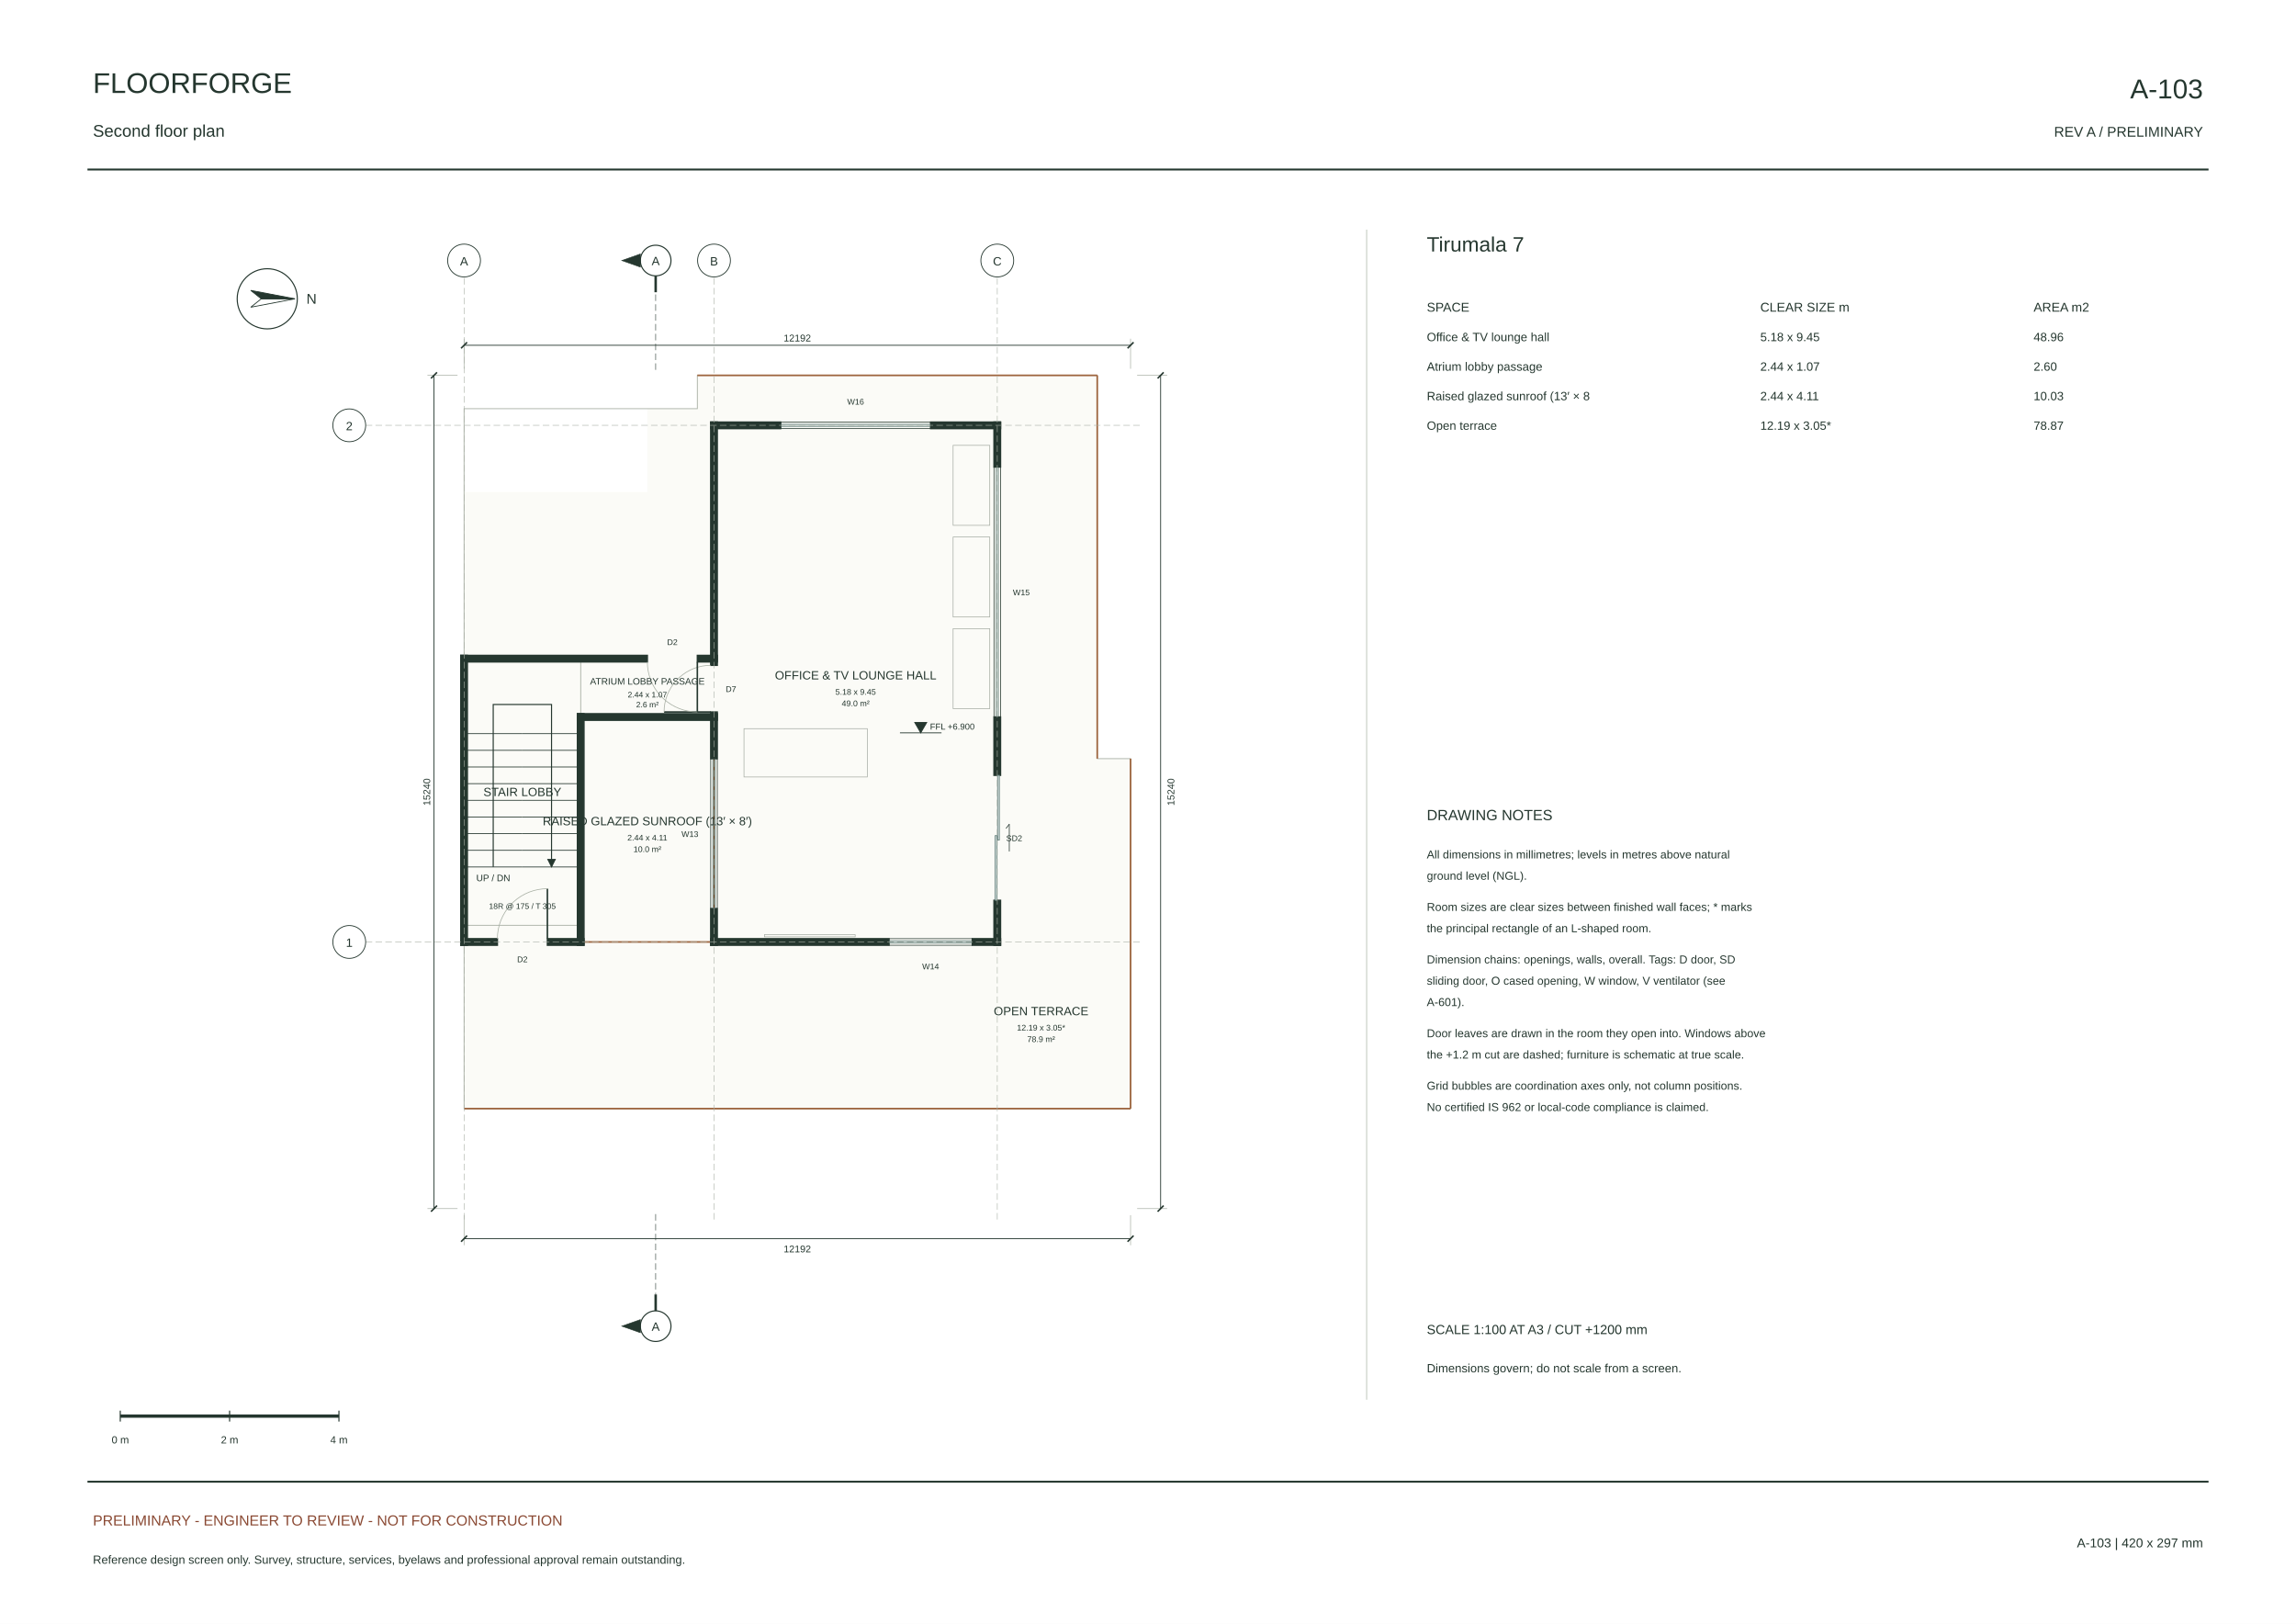
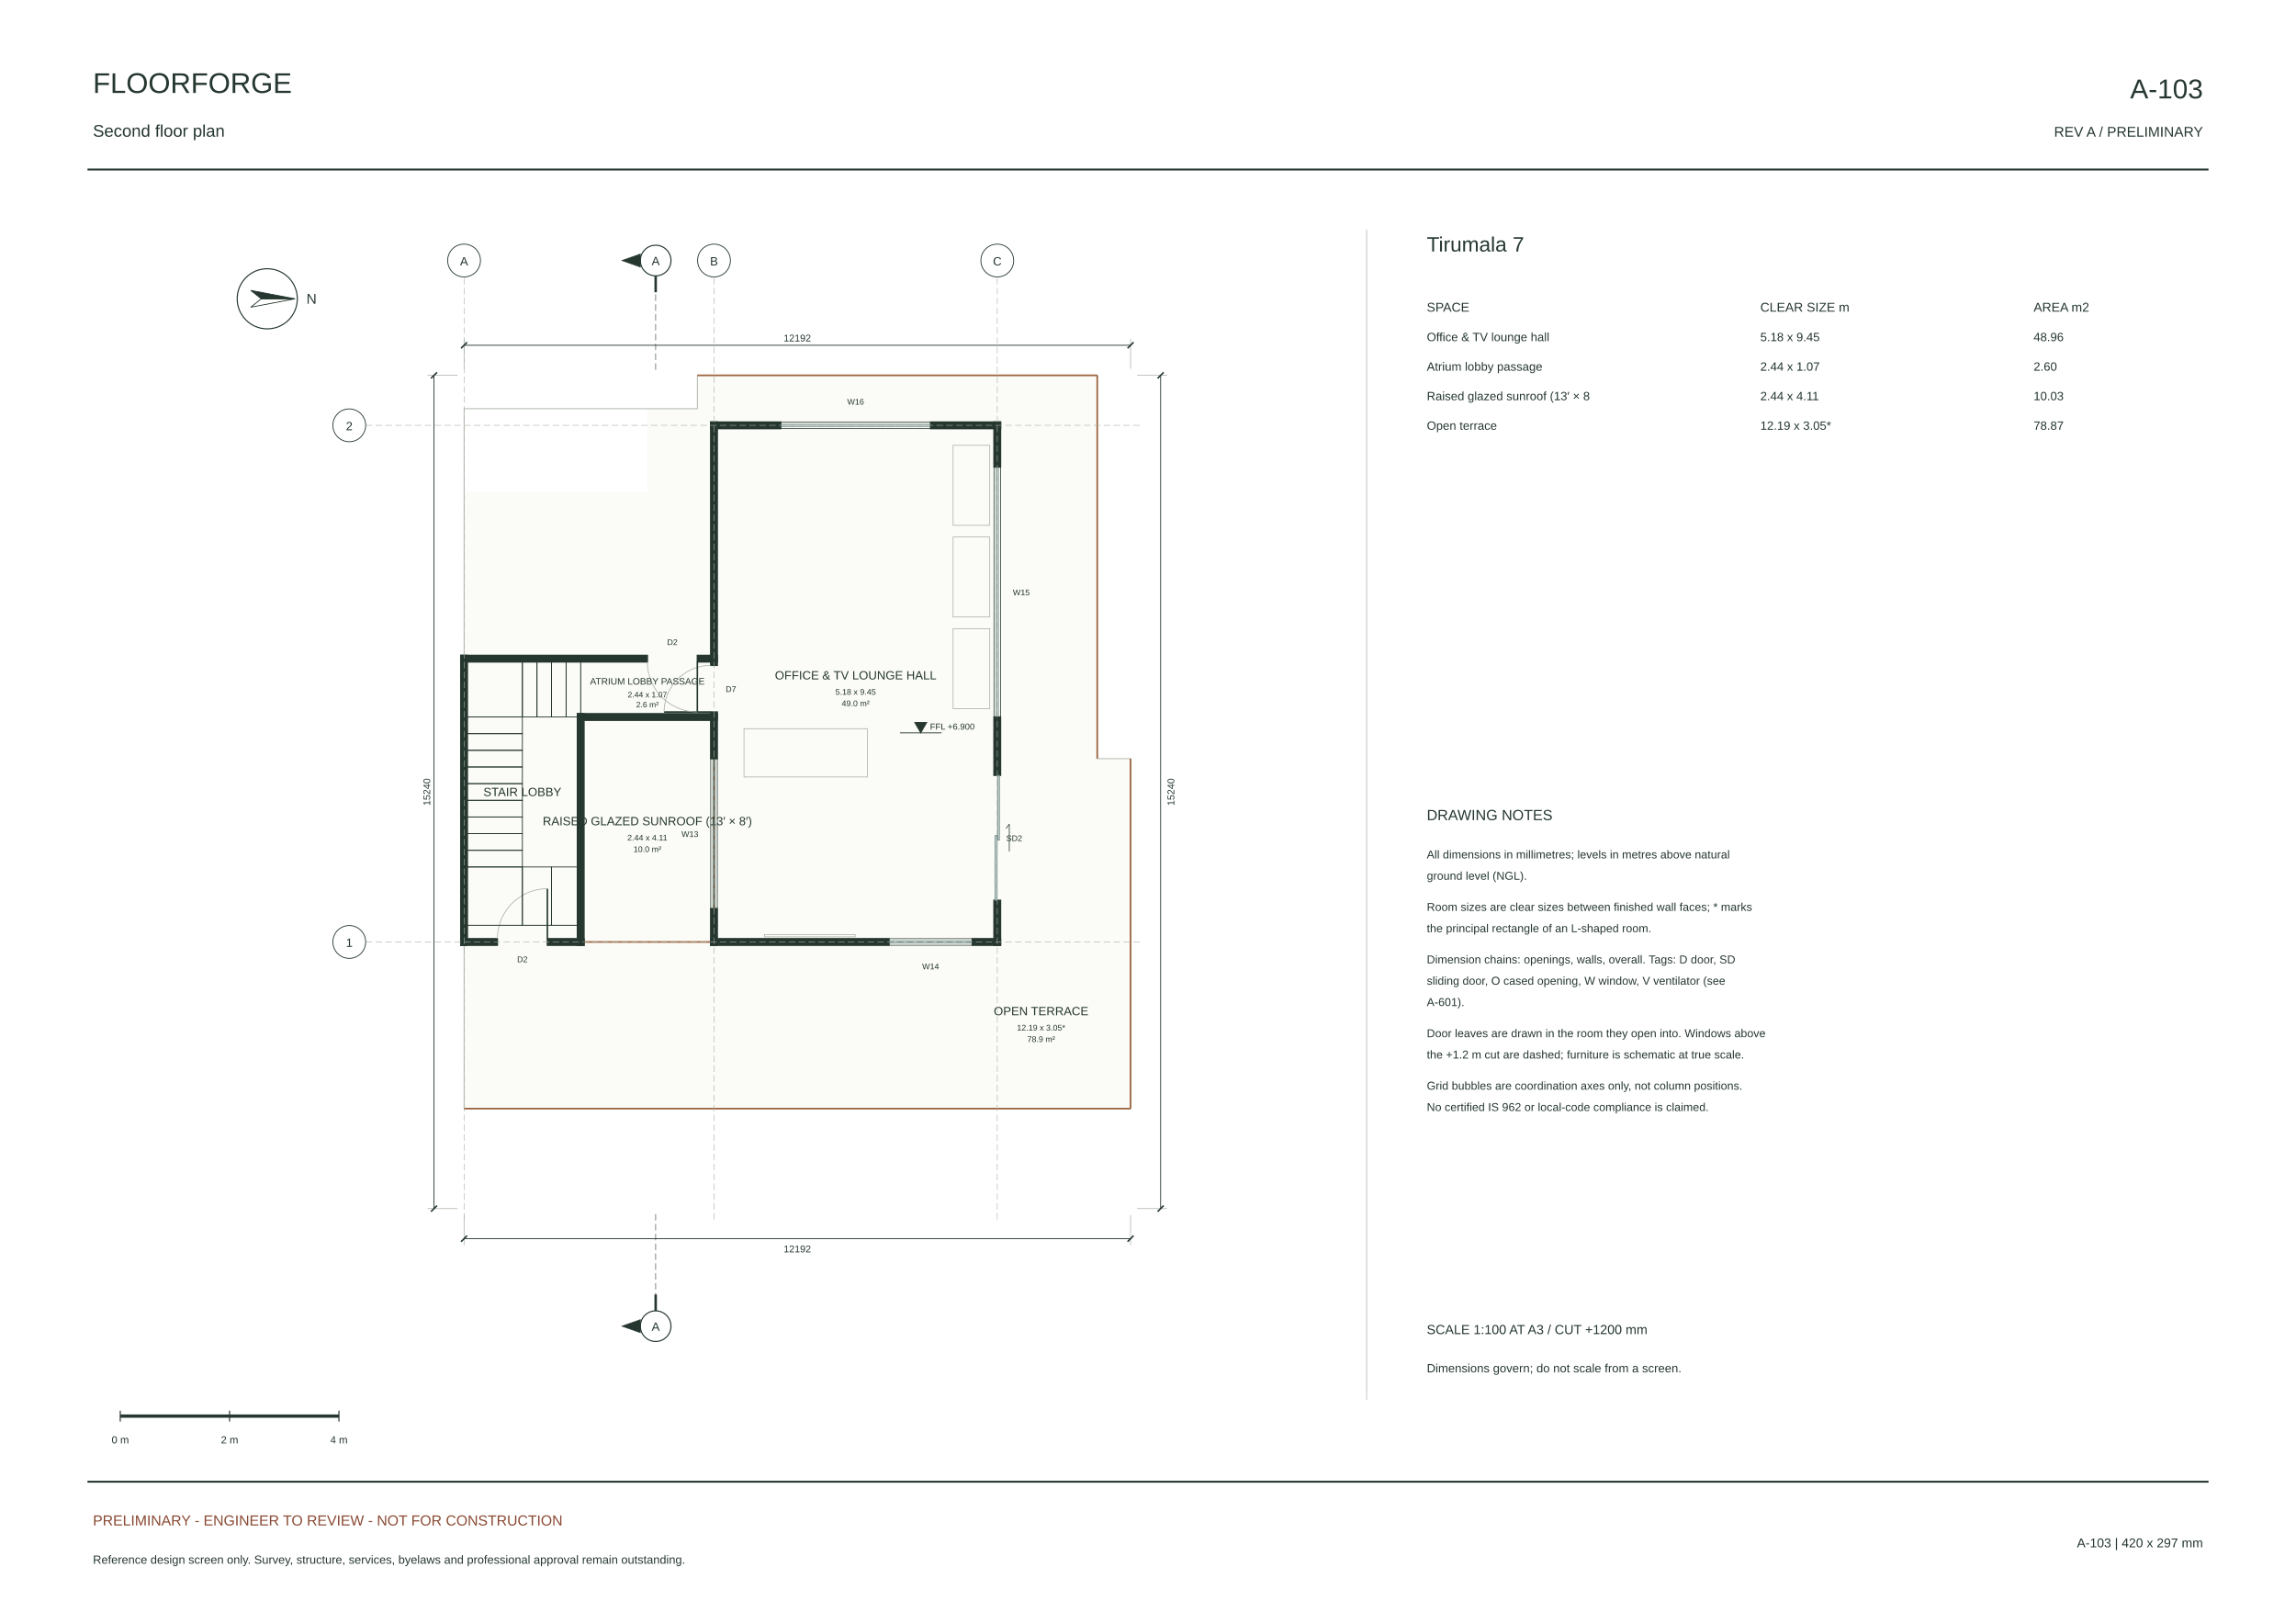
<svg xmlns="http://www.w3.org/2000/svg" width="420mm" height="297mm" viewBox="0 0 420 297">
  <rect width="420" height="297" fill="white" />
  <g font-family="Arial,Helvetica,sans-serif">
    <path d="M 16 31 H 404 M 16 271 H 404" stroke="#25372f" stroke-width=".35" />
    <text x="17" y="17" fill="#25372f" font-size="5.2" text-anchor="start">FLOORFORGE</text>
    <text x="17" y="25" fill="#25372f" font-size="3.1" text-anchor="start">Second floor plan</text>
    <text x="403" y="18" fill="#25372f" font-size="5" text-anchor="end">A-103</text>
    <text x="403" y="25" fill="#25372f" font-size="2.6" text-anchor="end">REV A / PRELIMINARY</text>
    <polygon points="182.426,172.282 182.426,77.794 130.61,77.794 130.61,172.282" fill="#fbfbf7" stroke="none" stroke-width="0.2" />
    <polygon points="130.61,131.134 130.61,120.466 106.226,120.466 106.226,131.134" fill="#fbfbf7" stroke="none" stroke-width="0.2" />
    <polygon points="106.226,172.282 106.226,120.466 84.89,120.466 84.89,172.282" fill="#fbfbf7" stroke="none" stroke-width="0.2" />
    <polygon points="130.61,172.282 130.61,131.134 106.226,131.134 106.226,172.282" fill="#fbfbf7" stroke="none" stroke-width="0.2" />
    <polygon points="84.89,172.282 182.426,172.282 182.426,138.754 182.426,77.794 130.61,77.794 130.61,120.466 127.562,120.466 118.418,120.466 84.89,120.466 84.89,89.986 118.418,89.986 118.418,74.746 127.562,74.746 127.562,68.65 182.426,68.65 200.714,68.65 200.714,138.754 206.81,138.754 206.81,202.762 182.426,202.762 84.89,202.762" fill="#fbfbf7" stroke="none" stroke-width="0.2" />
    <polygon points="84.89,202.762 84.89,169.234 106.226,169.234 106.226,172.282 130.61,172.282 130.61,131.134 106.226,131.134 106.226,120.466 84.89,120.466 84.89,74.746 127.562,74.746 127.562,68.65 200.714,68.65 200.714,138.754 206.81,138.754 206.81,202.762 84.89,202.762" fill="none" stroke="#a8afa4" stroke-width="0.15" />
    <polyline points="130.61,131.134 130.61,172.282" fill="none" stroke="#9e653f" stroke-width="0.3" />
    <polyline points="130.61,131.134 106.226,131.134" fill="none" stroke="#9e653f" stroke-width="0.3" />
    <polyline points="106.226,131.134 106.226,172.282" fill="none" stroke="#9e653f" stroke-width="0.3" />
    <polyline points="130.61,172.282 106.226,172.282" fill="none" stroke="#9e653f" stroke-width="0.3" />
    <polyline points="206.81,202.762 84.89,202.762" fill="none" stroke="#9e653f" stroke-width="0.3" />
    <polyline points="206.81,138.754 206.81,202.762" fill="none" stroke="#9e653f" stroke-width="0.3" />
    <polyline points="200.714,68.65 200.714,138.754" fill="none" stroke="#9e653f" stroke-width="0.3" />
    <polyline points="200.714,68.65 127.562,68.65" fill="none" stroke="#9e653f" stroke-width="0.3" />
    <polygon points="183.026,77.194 183.026,78.394 170.234,78.394 170.234,77.194 182.426,77.194 183.026,77.194" fill="#25372f" stroke="#25372f" stroke-width="0.25" />
    <polygon points="130.61,78.394 130.01,78.394 130.01,77.194 142.802,77.194 142.802,78.394 130.61,78.394" fill="#25372f" stroke="#25372f" stroke-width="0.25" />
    <polygon points="131.21,119.866 131.21,121.066 127.562,121.066 127.562,119.866 130.61,119.866 131.21,119.866" fill="#25372f" stroke="#25372f" stroke-width="0.25" />
    <polygon points="84.89,121.066 84.29,121.066 84.29,119.866 118.418,119.866 118.418,121.066 84.89,121.066" fill="#25372f" stroke="#25372f" stroke-width="0.25" />
    <polygon points="130.61,130.534 131.21,130.534 131.21,131.734 106.226,131.734 105.626,131.734 105.626,130.534 130.61,130.534" fill="#25372f" stroke="#25372f" stroke-width="0.25" />
    <polygon points="183.026,171.682 183.026,172.882 177.854,172.882 177.854,171.682 182.426,171.682 183.026,171.682" fill="#25372f" stroke="#25372f" stroke-width="0.25" />
    <polygon points="130.61,172.882 130.01,172.882 130.01,171.682 162.614,171.682 162.614,172.882 130.61,172.882" fill="#25372f" stroke="#25372f" stroke-width="0.25" />
    <polygon points="106.826,171.682 106.826,172.882 100.13,172.882 100.13,171.682 106.226,171.682 106.826,171.682" fill="#25372f" stroke="#25372f" stroke-width="0.25" />
    <polygon points="84.89,172.882 84.29,172.882 84.29,171.682 90.986,171.682 90.986,172.882 84.89,172.882" fill="#25372f" stroke="#25372f" stroke-width="0.25" />
    <polygon points="183.026,77.194 183.026,85.414 181.826,85.414 181.826,77.794 181.826,77.194 183.026,77.194" fill="#25372f" stroke="#25372f" stroke-width="0.25" />
    <polygon points="183.026,141.802 181.826,141.802 181.826,131.134 183.026,131.134 183.026,141.802" fill="#25372f" stroke="#25372f" stroke-width="0.25" />
    <polygon points="183.026,172.882 181.826,172.882 181.826,164.662 183.026,164.662 183.026,172.282 183.026,172.882" fill="#25372f" stroke="#25372f" stroke-width="0.25" />
    <polygon points="131.21,77.194 131.21,121.685 130.01,121.685 130.01,77.794 130.01,77.194 131.21,77.194" fill="#25372f" stroke="#25372f" stroke-width="0.25" />
    <polygon points="131.21,172.882 130.01,172.882 130.01,166.186 131.21,166.186 131.21,172.282 131.21,172.882" fill="#25372f" stroke="#25372f" stroke-width="0.25" />
    <polygon points="130.01,130.22 131.21,130.22 131.21,138.754 130.01,138.754 130.01,130.22" fill="#25372f" stroke="#25372f" stroke-width="0.25" />
    <polygon points="105.626,131.134 105.626,130.534 106.826,130.534 106.826,172.282 106.826,172.882 105.626,172.882 105.626,131.134" fill="#25372f" stroke="#25372f" stroke-width="0.25" />
    <polygon points="84.29,120.466 84.29,119.866 85.49,119.866 85.49,172.282 85.49,172.882 84.29,172.882 84.29,120.466" fill="#25372f" stroke="#25372f" stroke-width="0.25" />
    <path d="M 130.01 130.22 L 121.476 130.22" fill="none" stroke="#25372f" stroke-width="0.28" />
    <polyline points="130.01,121.685 129.222,121.722 128.442,121.831 127.674,122.011 126.927,122.261 126.206,122.58 125.517,122.963 124.867,123.409 124.26,123.913 123.703,124.47 123.199,125.076 122.754,125.727 122.37,126.415 122.052,127.137 121.801,127.884 121.621,128.651 121.512,129.432 121.476,130.22" fill="none" stroke="#a8afa4" stroke-width="0.13" />
    <text x="133.71" y="126.552" fill="#25372f" font-size="1.5" text-anchor="middle">D7</text>
    <polygon points="182.366,164.662 182.366,152.832 182.046,152.832 182.046,164.662" fill="#e3ebea" stroke="#5f7d78" stroke-width="0.15" />
    <polygon points="182.806,153.632 182.806,141.802 182.486,141.802 182.486,153.632" fill="#e3ebea" stroke="#5f7d78" stroke-width="0.15" />
    <path d="M 184.626 155.732 L 184.626 150.732" fill="none" stroke="#25372f" stroke-width="0.13" />
    <path d="M 184.626 150.732 L 184.026 151.532" fill="none" stroke="#25372f" stroke-width="0.13" />
    <text x="185.526" y="153.832" fill="#25372f" font-size="1.5" text-anchor="middle">SD2</text>
    <path d="M 127.562 121.066 L 127.562 130.21" fill="none" stroke="#25372f" stroke-width="0.28" />
    <polyline points="118.418,121.066 118.457,121.91 118.574,122.746 118.767,123.568 119.035,124.369 119.377,125.142 119.788,125.88 120.265,126.576 120.805,127.226 121.402,127.823 122.052,128.363 122.748,128.84 123.486,129.251 124.259,129.593 125.06,129.861 125.882,130.054 126.718,130.171 127.562,130.21" fill="none" stroke="#a8afa4" stroke-width="0.13" />
    <text x="122.99" y="117.966" fill="#25372f" font-size="1.5" text-anchor="middle">D2</text>
    <path d="M 100.13 171.682 L 100.13 162.538" fill="none" stroke="#25372f" stroke-width="0.28" />
    <polyline points="90.986,171.682 91.025,170.838 91.142,170.002 91.335,169.18 91.603,168.379 91.945,167.606 92.356,166.868 92.833,166.172 93.373,165.522 93.97,164.924 94.62,164.385 95.316,163.908 96.054,163.497 96.827,163.155 97.628,162.887 98.45,162.694 99.286,162.577 100.13,162.538" fill="none" stroke="#a8afa4" stroke-width="0.13" />
    <text x="95.558" y="175.982" fill="#25372f" font-size="1.5" text-anchor="middle">D2</text>
    <path d="M 183.026 131.134 L 183.026 85.414" fill="none" stroke="#25372f" stroke-width="0.13" />
    <path d="M 181.826 131.134 L 181.826 85.414" fill="none" stroke="#25372f" stroke-width="0.13" />
    <path d="M 182.606 131.134 L 182.606 85.414" fill="none" stroke="#5f7d78" stroke-width="0.16" />
    <path d="M 182.246 131.134 L 182.246 85.414" fill="none" stroke="#5f7d78" stroke-width="0.16" />
    <path d="M 183.026 131.134 L 181.826 131.134" fill="none" stroke="#25372f" stroke-width="0.13" />
    <path d="M 183.026 85.414 L 181.826 85.414" fill="none" stroke="#25372f" stroke-width="0.13" />
    <text x="186.826" y="108.874" fill="#25372f" font-size="1.5" text-anchor="middle">W15</text>
    <path d="M 142.802 77.194 L 170.234 77.194" fill="none" stroke="#25372f" stroke-width="0.13" />
    <path d="M 142.802 78.394 L 170.234 78.394" fill="none" stroke="#25372f" stroke-width="0.13" />
    <path d="M 142.802 77.614 L 170.234 77.614" fill="none" stroke="#5f7d78" stroke-width="0.16" />
    <path d="M 142.802 77.974 L 170.234 77.974" fill="none" stroke="#5f7d78" stroke-width="0.16" />
    <path d="M 142.802 77.194 L 142.802 78.394" fill="none" stroke="#25372f" stroke-width="0.13" />
    <path d="M 170.234 77.194 L 170.234 78.394" fill="none" stroke="#25372f" stroke-width="0.13" />
    <text x="156.518" y="73.994" fill="#25372f" font-size="1.5" text-anchor="middle">W16</text>
    <path d="M 162.614 172.882 L 177.854 172.882" fill="none" stroke="#25372f" stroke-width="0.13" />
    <path d="M 162.614 171.682 L 177.854 171.682" fill="none" stroke="#25372f" stroke-width="0.13" />
    <path d="M 162.614 172.462 L 177.854 172.462" fill="none" stroke="#5f7d78" stroke-width="0.16" />
    <path d="M 162.614 172.102 L 177.854 172.102" fill="none" stroke="#5f7d78" stroke-width="0.16" />
    <path d="M 162.614 172.882 L 162.614 171.682" fill="none" stroke="#25372f" stroke-width="0.13" />
    <path d="M 177.854 172.882 L 177.854 171.682" fill="none" stroke="#25372f" stroke-width="0.13" />
    <text x="170.234" y="177.282" fill="#25372f" font-size="1.5" text-anchor="middle">W14</text>
    <path d="M 130.01 166.186 L 130.01 138.754" fill="none" stroke="#25372f" stroke-width="0.13" />
    <path d="M 131.21 166.186 L 131.21 138.754" fill="none" stroke="#25372f" stroke-width="0.13" />
    <path d="M 130.43 166.186 L 130.43 138.754" fill="none" stroke="#5f7d78" stroke-width="0.16" />
    <path d="M 130.79 166.186 L 130.79 138.754" fill="none" stroke="#5f7d78" stroke-width="0.16" />
    <path d="M 130.01 166.186 L 131.21 166.186" fill="none" stroke="#25372f" stroke-width="0.13" />
    <path d="M 130.01 138.754 L 131.21 138.754" fill="none" stroke="#25372f" stroke-width="0.13" />
    <text x="126.21" y="153.07" fill="#25372f" font-size="1.5" text-anchor="middle">W13</text>
-     <path d="M 84.89 158.566 L 95.558 158.566" fill="none" stroke="#25372f" stroke-width="0.14" />
-     <path d="M 95.558 158.566 L 106.226 158.566" fill="none" stroke="#25372f" stroke-width="0.14" />
-     <path d="M 84.89 155.518 L 95.558 155.518" fill="none" stroke="#25372f" stroke-width="0.14" />
-     <path d="M 95.558 155.518 L 106.226 155.518" fill="none" stroke="#25372f" stroke-width="0.14" />
-     <path d="M 84.89 152.47 L 95.558 152.47" fill="none" stroke="#25372f" stroke-width="0.14" />
-     <path d="M 95.558 152.47 L 106.226 152.47" fill="none" stroke="#25372f" stroke-width="0.14" />
-     <path d="M 84.89 149.422 L 95.558 149.422" fill="none" stroke="#25372f" stroke-width="0.14" />
-     <path d="M 95.558 149.422 L 106.226 149.422" fill="none" stroke="#25372f" stroke-width="0.14" />
-     <path d="M 84.89 146.374 L 95.558 146.374" fill="none" stroke="#25372f" stroke-width="0.14" />
-     <path d="M 95.558 146.374 L 106.226 146.374" fill="none" stroke="#25372f" stroke-width="0.14" />
-     <path d="M 84.89 143.326 L 95.558 143.326" fill="none" stroke="#25372f" stroke-width="0.14" />
-     <path d="M 95.558 143.326 L 106.226 143.326" fill="none" stroke="#25372f" stroke-width="0.14" />
-     <path d="M 84.89 140.278 L 95.558 140.278" fill="none" stroke="#25372f" stroke-width="0.14" />
-     <path d="M 95.558 140.278 L 106.226 140.278" fill="none" stroke="#25372f" stroke-width="0.14" />
-     <path d="M 84.89 137.23 L 95.558 137.23" fill="none" stroke="#25372f" stroke-width="0.14" />
-     <path d="M 95.558 137.23 L 106.226 137.23" fill="none" stroke="#25372f" stroke-width="0.14" />
-     <path d="M 84.89 134.182 L 95.558 134.182" fill="none" stroke="#25372f" stroke-width="0.14" />
-     <path d="M 95.558 134.182 L 106.226 134.182" fill="none" stroke="#25372f" stroke-width="0.14" />
-     <polyline points="90.224,158.566 90.224,128.848 100.892,128.848 100.892,158.566" fill="none" stroke="#25372f" stroke-width="0.2" />
-     <polygon points="100.192,157.166 101.592,157.166 100.892,158.566" fill="#25372f" stroke="#25372f" stroke-width="0.15" />
-     <text x="90.224" y="161.166" fill="#25372f" font-size="1.7" text-anchor="middle">UP / DN</text>
-     <text x="95.558" y="166.234" fill="#25372f" font-size="1.45" text-anchor="middle">18R @ 175 / T 305</text>
+     <polygon points="100.892,169.234 106.226,169.234 106.226,158.566 100.892,158.566" fill="none" stroke="#25372f" stroke-width="0.15" />
+     <polygon points="95.558,169.234 100.892,169.234 100.892,158.566 95.558,158.566" fill="none" stroke="#25372f" stroke-width="0.15" />
+     <polygon points="84.89,169.234 95.558,169.234 95.558,158.566 84.89,158.566" fill="none" stroke="#25372f" stroke-width="0.15" />
+     <polygon points="84.89,158.566 95.558,158.566 95.558,155.518 84.89,155.518" fill="none" stroke="#25372f" stroke-width="0.15" />
+     <polygon points="84.89,155.518 95.558,155.518 95.558,152.47 84.89,152.47" fill="none" stroke="#25372f" stroke-width="0.15" />
+     <polygon points="84.89,152.47 95.558,152.47 95.558,149.422 84.89,149.422" fill="none" stroke="#25372f" stroke-width="0.15" />
+     <polygon points="84.89,149.422 95.558,149.422 95.558,146.374 84.89,146.374" fill="none" stroke="#25372f" stroke-width="0.15" />
+     <polygon points="84.89,146.374 95.558,146.374 95.558,143.326 84.89,143.326" fill="none" stroke="#25372f" stroke-width="0.15" />
+     <polygon points="84.89,143.326 95.558,143.326 95.558,140.278 84.89,140.278" fill="none" stroke="#25372f" stroke-width="0.15" />
+     <polygon points="84.89,140.278 95.558,140.278 95.558,137.23 84.89,137.23" fill="none" stroke="#25372f" stroke-width="0.15" />
+     <polygon points="84.89,137.23 95.558,137.23 95.558,134.182 84.89,134.182" fill="none" stroke="#25372f" stroke-width="0.15" />
+     <polygon points="84.89,134.182 95.558,134.182 95.558,131.134 84.89,131.134" fill="none" stroke="#25372f" stroke-width="0.15" />
+     <polygon points="84.89,131.134 95.558,131.134 95.558,120.466 84.89,120.466" fill="none" stroke="#25372f" stroke-width="0.15" />
+     <polygon points="95.558,131.134 98.225,131.134 98.225,120.466 95.558,120.466" fill="none" stroke="#25372f" stroke-width="0.15" />
+     <polygon points="98.225,131.134 100.892,131.134 100.892,120.466 98.225,120.466" fill="none" stroke="#25372f" stroke-width="0.15" />
+     <polygon points="100.892,131.134 103.559,131.134 103.559,120.466 100.892,120.466" fill="none" stroke="#25372f" stroke-width="0.15" />
+     <polygon points="103.559,131.134 106.226,131.134 106.226,120.466 103.559,120.466" fill="none" stroke="#25372f" stroke-width="0.15" />
    <polygon points="181.054,96.082 181.054,81.452 174.349,81.452 174.349,96.082" fill="none" stroke="#a3aaa1" stroke-width="0.12" />
    <polygon points="181.054,112.846 181.054,98.216 174.349,98.216 174.349,112.846" fill="none" stroke="#a3aaa1" stroke-width="0.12" />
    <polygon points="181.054,129.61 181.054,114.98 174.349,114.98 174.349,129.61" fill="none" stroke="#a3aaa1" stroke-width="0.12" />
    <polygon points="158.652,142.107 158.652,133.268 136.096,133.268 136.096,142.107" fill="none" stroke="#a3aaa1" stroke-width="0.12" />
    <polygon points="156.436,171.342 156.436,170.942 139.836,170.942 139.836,171.342" fill="none" stroke="#a3aaa1" stroke-width="0.12" />
    <text x="156.518" y="124.268" fill="#25372f" font-size="2.2" text-anchor="middle">OFFICE &amp; TV LOUNGE HALL</text>
    <text x="156.518" y="127.063" fill="#25372f" font-size="1.5" text-anchor="middle">5.18 x 9.45</text>
    <text x="156.518" y="129.163" fill="#25372f" font-size="1.5" text-anchor="middle">49.0 m²</text>
    <text x="118.418" y="125.205" fill="#25372f" font-size="1.7" text-anchor="middle">ATRIUM LOBBY PASSAGE</text>
    <text x="118.418" y="127.555" fill="#25372f" font-size="1.45" text-anchor="middle">2.44 x 1.07</text>
    <text x="118.418" y="129.375" fill="#25372f" font-size="1.45" text-anchor="middle">2.6 m²</text>
    <text x="95.558" y="145.604" fill="#25372f" font-size="2.2" text-anchor="middle">STAIR LOBBY</text>
    <text x="118.418" y="150.938" fill="#25372f" font-size="2.2" text-anchor="middle">RAISED GLAZED SUNROOF (13′ × 8′)</text>
    <text x="118.418" y="153.733" fill="#25372f" font-size="1.5" text-anchor="middle">2.44 x 4.11</text>
    <text x="118.418" y="155.833" fill="#25372f" font-size="1.5" text-anchor="middle">10.0 m²</text>
    <text x="190.445" y="185.686" fill="#25372f" font-size="2.2" text-anchor="middle">OPEN TERRACE</text>
    <text x="190.445" y="188.481" fill="#25372f" font-size="1.5" text-anchor="middle">12.19 x 3.05*</text>
    <text x="190.445" y="190.581" fill="#25372f" font-size="1.5" text-anchor="middle">78.9 m²</text>
    <path d="M 84.89 222.25 L 84.89 227.75" fill="none" stroke="#a8afa4" stroke-width="0.12" />
    <path d="M 206.81 222.25 L 206.81 227.75" fill="none" stroke="#a8afa4" stroke-width="0.12" />
    <path d="M 84.89 226.55 L 206.81 226.55" fill="none" stroke="#25372f" stroke-width="0.15" />
    <path d="M 84.34 227.1 L 85.44 226" fill="none" stroke="#25372f" stroke-width="0.28" />
    <path d="M 206.26 227.1 L 207.36 226" fill="none" stroke="#25372f" stroke-width="0.28" />
    <text x="145.85" y="229.05" fill="#25372f" font-size="1.8" text-anchor="middle">12192</text>
    <path d="M 84.89 67.45 L 84.89 61.95" fill="none" stroke="#a8afa4" stroke-width="0.12" />
    <path d="M 206.81 67.45 L 206.81 61.95" fill="none" stroke="#a8afa4" stroke-width="0.12" />
    <path d="M 84.89 63.15 L 206.81 63.15" fill="none" stroke="#25372f" stroke-width="0.15" />
    <path d="M 84.34 63.7 L 85.44 62.6" fill="none" stroke="#25372f" stroke-width="0.28" />
    <path d="M 206.26 63.7 L 207.36 62.6" fill="none" stroke="#25372f" stroke-width="0.28" />
    <text x="145.85" y="62.45" fill="#25372f" font-size="1.8" text-anchor="middle">12192</text>
    <path d="M 83.69 221.05 L 78.19 221.05" fill="none" stroke="#a8afa4" stroke-width="0.12" />
    <path d="M 83.69 68.65 L 78.19 68.65" fill="none" stroke="#a8afa4" stroke-width="0.12" />
    <path d="M 79.39 221.05 L 79.39 68.65" fill="none" stroke="#25372f" stroke-width="0.15" />
    <path d="M 78.84 221.6 L 79.94 220.5" fill="none" stroke="#25372f" stroke-width="0.28" />
    <path d="M 78.84 69.2 L 79.94 68.1" fill="none" stroke="#25372f" stroke-width="0.28" />
    <text x="78.69" y="144.85" fill="#25372f" font-size="1.8" text-anchor="middle" transform="rotate(-90.0 78.69 144.85)">15240</text>
    <path d="M 208.01 221.05 L 213.51 221.05" fill="none" stroke="#a8afa4" stroke-width="0.12" />
    <path d="M 208.01 68.65 L 213.51 68.65" fill="none" stroke="#a8afa4" stroke-width="0.12" />
    <path d="M 212.31 221.05 L 212.31 68.65" fill="none" stroke="#25372f" stroke-width="0.15" />
    <path d="M 211.76 221.6 L 212.86 220.5" fill="none" stroke="#25372f" stroke-width="0.28" />
    <path d="M 211.76 69.2 L 212.86 68.1" fill="none" stroke="#25372f" stroke-width="0.28" />
    <text x="214.81" y="144.85" fill="#25372f" font-size="1.8" text-anchor="middle" transform="rotate(-90.0 214.81 144.85)">15240</text>
    <path d="M 84.89 223.05 L 84.89 50.65" fill="none" stroke="#a8afa4" stroke-width="0.1" stroke-dasharray="1.2 .6" />
    <circle cx="84.89" cy="47.65" r="3" fill="none" stroke="#25372f" stroke-width="0.15" />
    <text x="84.89" y="48.55" fill="#25372f" font-size="2.2" text-anchor="middle">A</text>
    <path d="M 130.61 223.05 L 130.61 50.65" fill="none" stroke="#a8afa4" stroke-width="0.1" stroke-dasharray="1.2 .6" />
    <circle cx="130.61" cy="47.65" r="3" fill="none" stroke="#25372f" stroke-width="0.15" />
    <text x="130.61" y="48.55" fill="#25372f" font-size="2.2" text-anchor="middle">B</text>
    <path d="M 182.43 223.05 L 182.43 50.65" fill="none" stroke="#a8afa4" stroke-width="0.1" stroke-dasharray="1.2 .6" />
    <circle cx="182.43" cy="47.65" r="3" fill="none" stroke="#25372f" stroke-width="0.15" />
    <text x="182.43" y="48.55" fill="#25372f" font-size="2.2" text-anchor="middle">C</text>
    <path d="M 66.89 172.28 L 208.81 172.28" fill="none" stroke="#a8afa4" stroke-width="0.1" stroke-dasharray="1.2 .6" />
    <circle cx="63.89" cy="172.28" r="3" fill="none" stroke="#25372f" stroke-width="0.15" />
    <text x="63.89" y="173.18" fill="#25372f" font-size="2.2" text-anchor="middle">1</text>
    <path d="M 66.89 77.79 L 208.81 77.79" fill="none" stroke="#a8afa4" stroke-width="0.1" stroke-dasharray="1.2 .6" />
    <circle cx="63.89" cy="77.79" r="3" fill="none" stroke="#25372f" stroke-width="0.15" />
    <text x="63.89" y="78.69" fill="#25372f" font-size="2.2" text-anchor="middle">2</text>
    <polygon points="167.326,132.138 169.526,132.138 168.426,134.038" fill="#25372f" stroke="#25372f" stroke-width="0.15" />
    <path d="M 164.626 134.038 L 172.226 134.038" fill="none" stroke="#25372f" stroke-width="0.15" />
    <text x="170.126" y="133.438" fill="#25372f" font-size="1.6" text-anchor="start">FFL +6.900</text>
    <path d="M 119.94 222.05 L 119.94 236.75" fill="none" stroke="#25372f" stroke-width="0.1" stroke-dasharray="1.2 .6" />
    <path d="M 119.94 236.75 L 119.94 239.75" fill="none" stroke="#25372f" stroke-width="0.45" />
    <circle cx="119.94" cy="242.55" r="2.8" fill="none" stroke="#25372f" stroke-width="0.2" />
    <text x="119.94" y="243.4" fill="#25372f" font-size="2.2" text-anchor="middle">A</text>
    <polygon points="117.14,243.75 113.74,242.55 117.14,241.35" fill="#25372f" stroke="#25372f" stroke-width="0.1" />
    <path d="M 119.94 67.65 L 119.94 53.45" fill="none" stroke="#25372f" stroke-width="0.1" stroke-dasharray="1.2 .6" />
    <path d="M 119.94 53.45 L 119.94 50.45" fill="none" stroke="#25372f" stroke-width="0.45" />
    <circle cx="119.94" cy="47.65" r="2.8" fill="none" stroke="#25372f" stroke-width="0.2" />
    <text x="119.94" y="48.5" fill="#25372f" font-size="2.2" text-anchor="middle">A</text>
    <polygon points="117.14,46.45 113.74,47.65 117.14,48.85" fill="#25372f" stroke="#25372f" stroke-width="0.1" />
    <circle cx="48.89" cy="54.65" r="5.5" fill="none" stroke="#25372f" stroke-width="0.2" />
    <polygon points="53.95,54.65 45.865,53.11 47.79,54.65" fill="#25372f" stroke="#25372f" stroke-width="0.15" />
    <polygon points="53.95,54.65 45.865,56.19 47.79,54.65" fill="none" stroke="#25372f" stroke-width="0.15" />
    <text x="56.99" y="55.55" fill="#25372f" font-size="2.6" text-anchor="middle">N</text>
    <path d="M 250 42 V 256" stroke="#c9d0c7" stroke-width=".2" />
    <text x="261" y="46" fill="#25372f" font-size="3.8" text-anchor="start">Tirumala 7</text>
    <text x="261" y="57" fill="#25372f" font-size="2.35" text-anchor="start">SPACE</text>
    <text x="322" y="57" fill="#25372f" font-size="2.35" text-anchor="start">CLEAR SIZE m</text>
    <text x="372" y="57" fill="#25372f" font-size="2.35" text-anchor="start">AREA m2</text>
    <text x="261" y="62.4" fill="#25372f" font-size="2.2" text-anchor="start">Office &amp; TV lounge hall</text>
    <text x="322" y="62.4" fill="#25372f" font-size="2.2" text-anchor="start">5.18 x 9.45</text>
    <text x="372" y="62.4" fill="#25372f" font-size="2.2" text-anchor="start">48.96</text>
    <text x="261" y="67.8" fill="#25372f" font-size="2.2" text-anchor="start">Atrium lobby passage</text>
    <text x="322" y="67.8" fill="#25372f" font-size="2.2" text-anchor="start">2.44 x 1.07</text>
    <text x="372" y="67.8" fill="#25372f" font-size="2.2" text-anchor="start">2.60</text>
    <text x="261" y="73.2" fill="#25372f" font-size="2.2" text-anchor="start">Raised glazed sunroof (13′ × 8</text>
    <text x="322" y="73.2" fill="#25372f" font-size="2.2" text-anchor="start">2.44 x 4.11</text>
    <text x="372" y="73.2" fill="#25372f" font-size="2.2" text-anchor="start">10.03</text>
    <text x="261" y="78.6" fill="#25372f" font-size="2.2" text-anchor="start">Open terrace</text>
    <text x="322" y="78.6" fill="#25372f" font-size="2.2" text-anchor="start">12.19 x 3.05*</text>
    <text x="372" y="78.6" fill="#25372f" font-size="2.2" text-anchor="start">78.87</text>
    <text x="261" y="150" fill="#25372f" font-size="2.7" text-anchor="start">DRAWING NOTES</text>
    <text x="261" y="157" fill="#25372f" font-size="2.1" text-anchor="start">All dimensions in millimetres; levels in metres above natural</text>
    <text x="261" y="160.9" fill="#25372f" font-size="2.1" text-anchor="start">ground level (NGL).</text>
    <text x="261" y="166.6" fill="#25372f" font-size="2.1" text-anchor="start">Room sizes are clear sizes between finished wall faces; * marks</text>
    <text x="261" y="170.5" fill="#25372f" font-size="2.1" text-anchor="start">the principal rectangle of an L-shaped room.</text>
    <text x="261" y="176.2" fill="#25372f" font-size="2.1" text-anchor="start">Dimension chains: openings, walls, overall. Tags: D door, SD</text>
    <text x="261" y="180.1" fill="#25372f" font-size="2.1" text-anchor="start">sliding door, O cased opening, W window, V ventilator (see</text>
    <text x="261" y="184" fill="#25372f" font-size="2.1" text-anchor="start">A-601).</text>
    <text x="261" y="189.7" fill="#25372f" font-size="2.1" text-anchor="start">Door leaves are drawn in the room they open into. Windows above</text>
    <text x="261" y="193.6" fill="#25372f" font-size="2.1" text-anchor="start">the +1.2 m cut are dashed; furniture is schematic at true scale.</text>
    <text x="261" y="199.3" fill="#25372f" font-size="2.1" text-anchor="start">Grid bubbles are coordination axes only, not column positions.</text>
    <text x="261" y="203.2" fill="#25372f" font-size="2.1" text-anchor="start">No certified IS 962 or local-code compliance is claimed.</text>
    <text x="261" y="244" fill="#25372f" font-size="2.4" text-anchor="start">SCALE 1:100 AT A3 / CUT +1200 mm</text>
    <text x="261" y="251" fill="#25372f" font-size="2.2" text-anchor="start">Dimensions govern; do not scale from a screen.</text>
    <path d="M 22 259 H 62.0" stroke="#25372f" stroke-width=".6" />
    <path d="M 22.0 258 V 260" stroke="#25372f" stroke-width=".2" />
    <text x="22" y="264" fill="#25372f" font-size="1.9" text-anchor="middle">0 m</text>
    <path d="M 42.0 258 V 260" stroke="#25372f" stroke-width=".2" />
    <text x="42" y="264" fill="#25372f" font-size="1.9" text-anchor="middle">2 m</text>
    <path d="M 62.0 258 V 260" stroke="#25372f" stroke-width=".2" />
    <text x="62" y="264" fill="#25372f" font-size="1.9" text-anchor="middle">4 m</text>
    <text x="17" y="279" fill="#8a4933" font-size="2.65" text-anchor="start">PRELIMINARY - ENGINEER TO REVIEW - NOT FOR CONSTRUCTION</text>
    <text x="17" y="286" fill="#25372f" font-size="2.15" text-anchor="start">Reference design screen only. Survey, structure, services, byelaws and professional approval remain outstanding.</text>
    <text x="403" y="283" fill="#25372f" font-size="2.35" text-anchor="end">A-103  |  420 x 297 mm</text>
  </g>
</svg>
